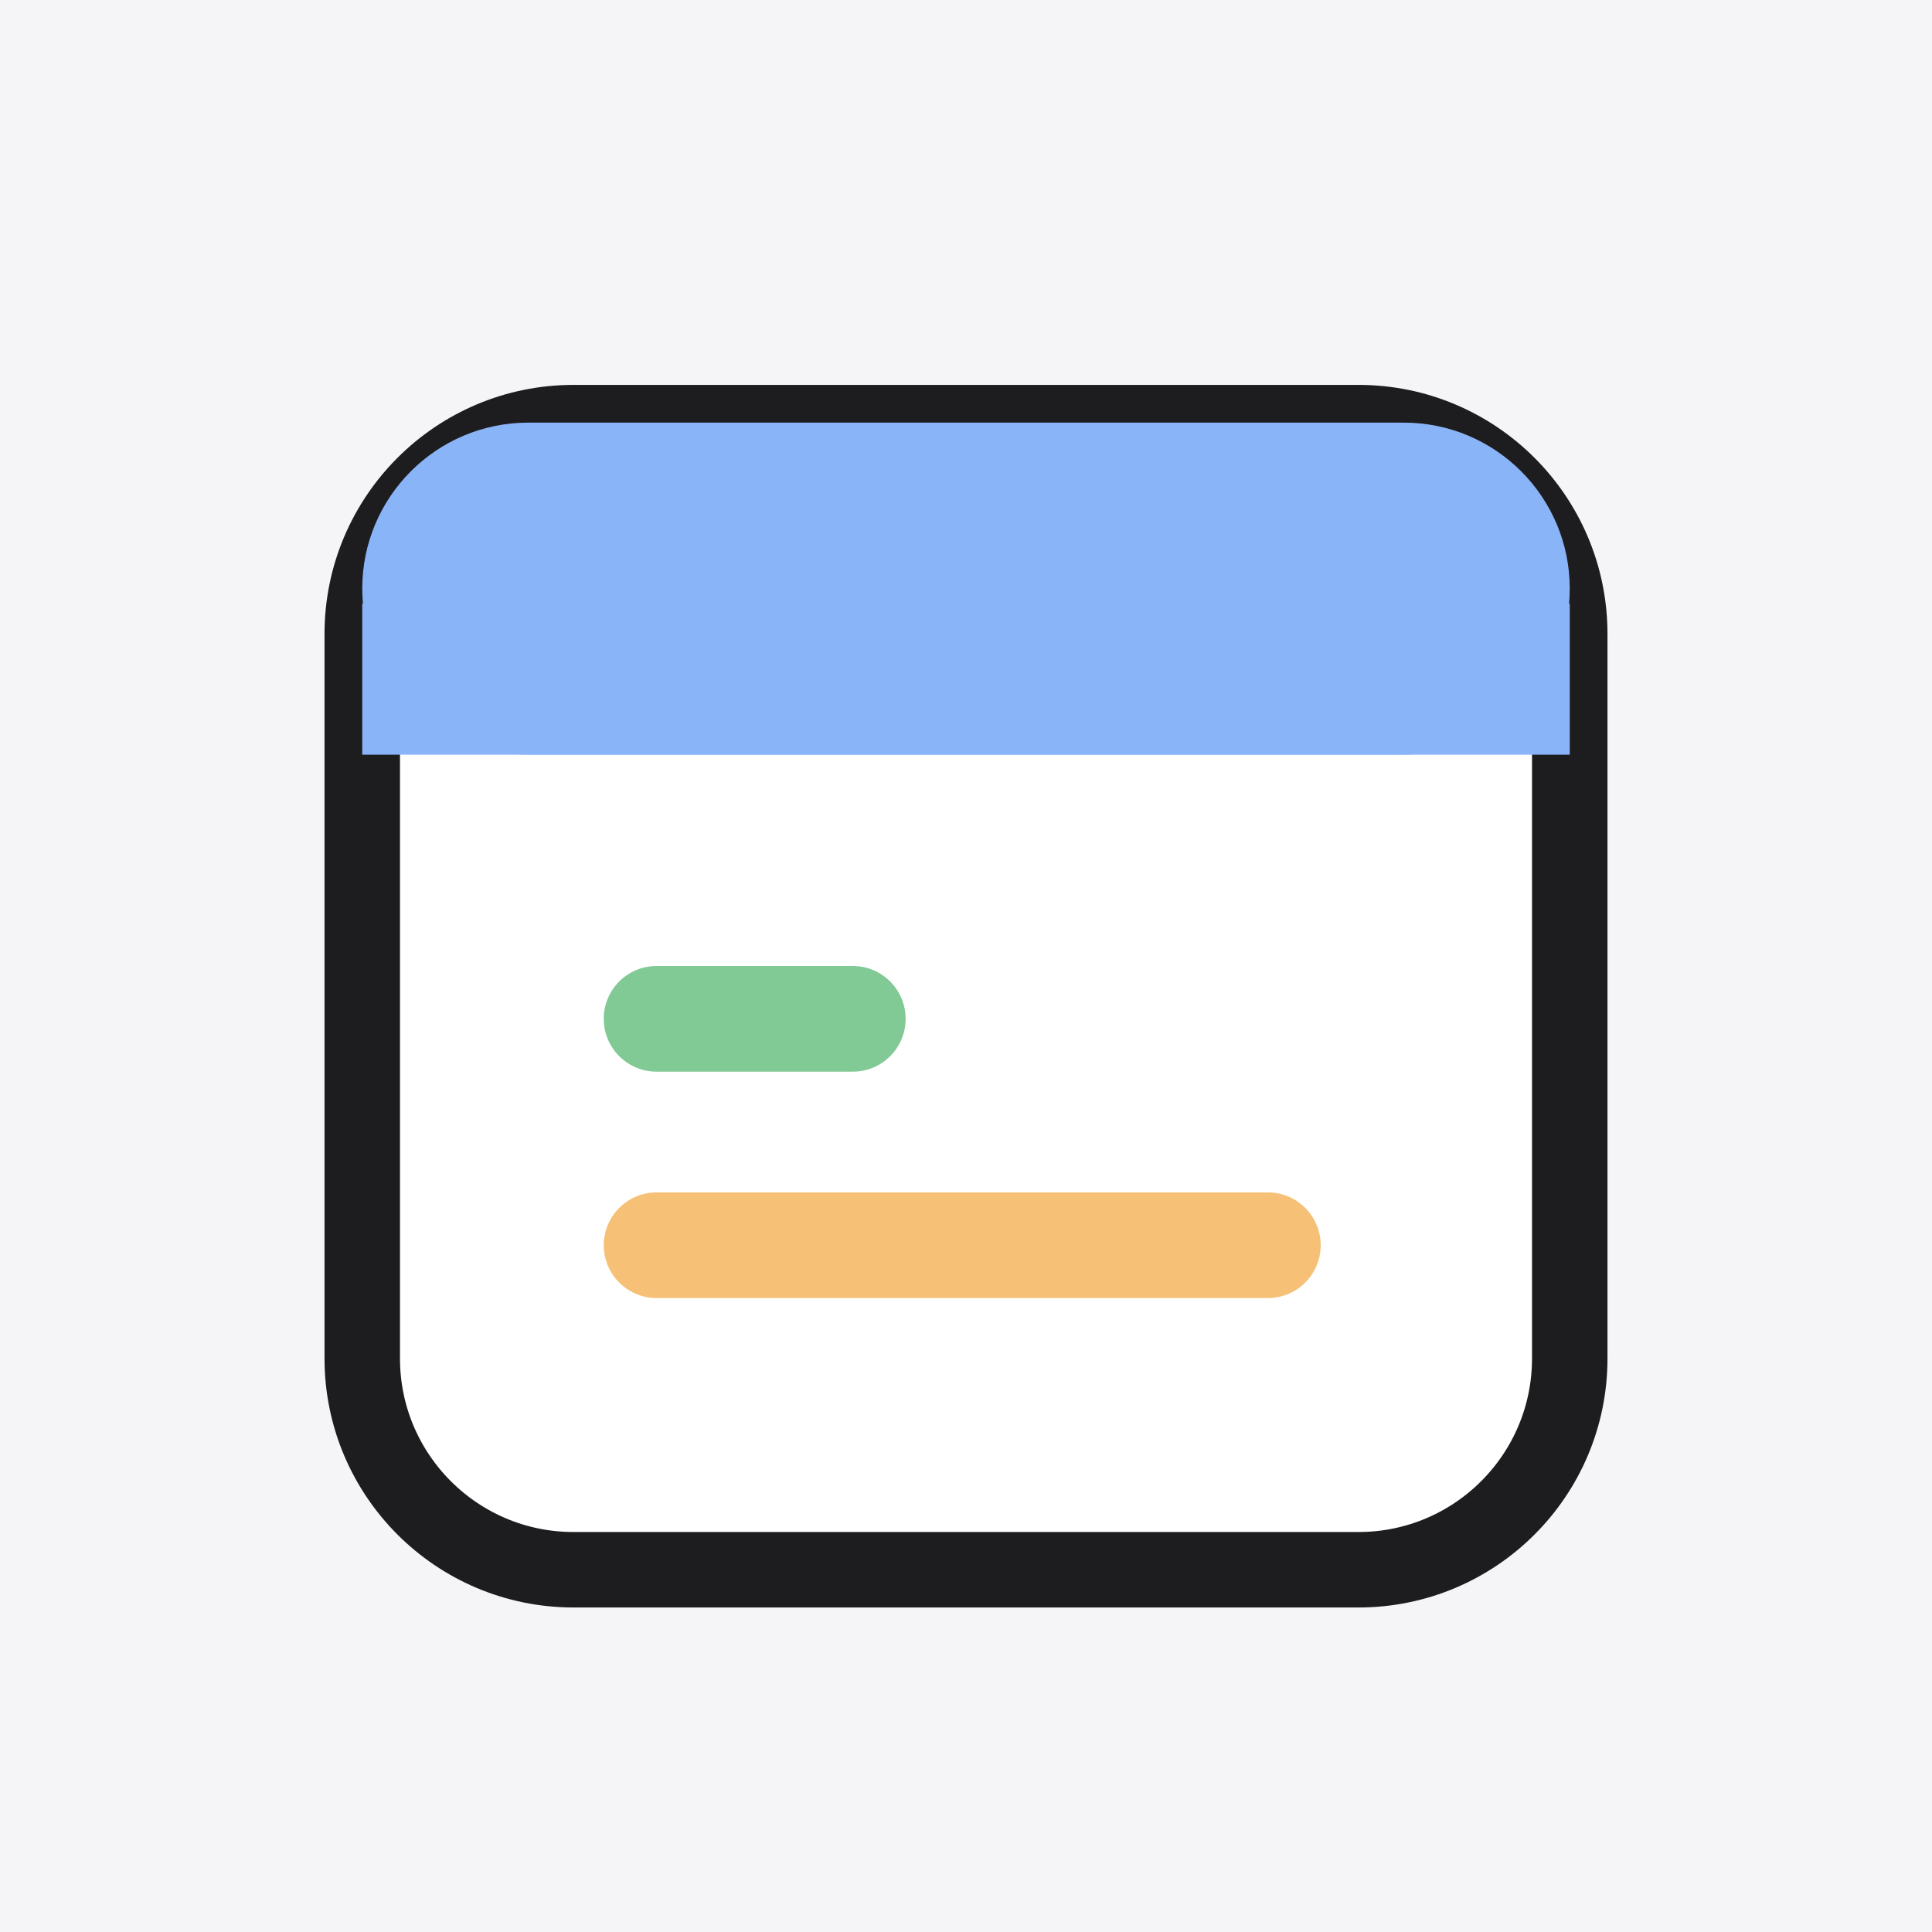
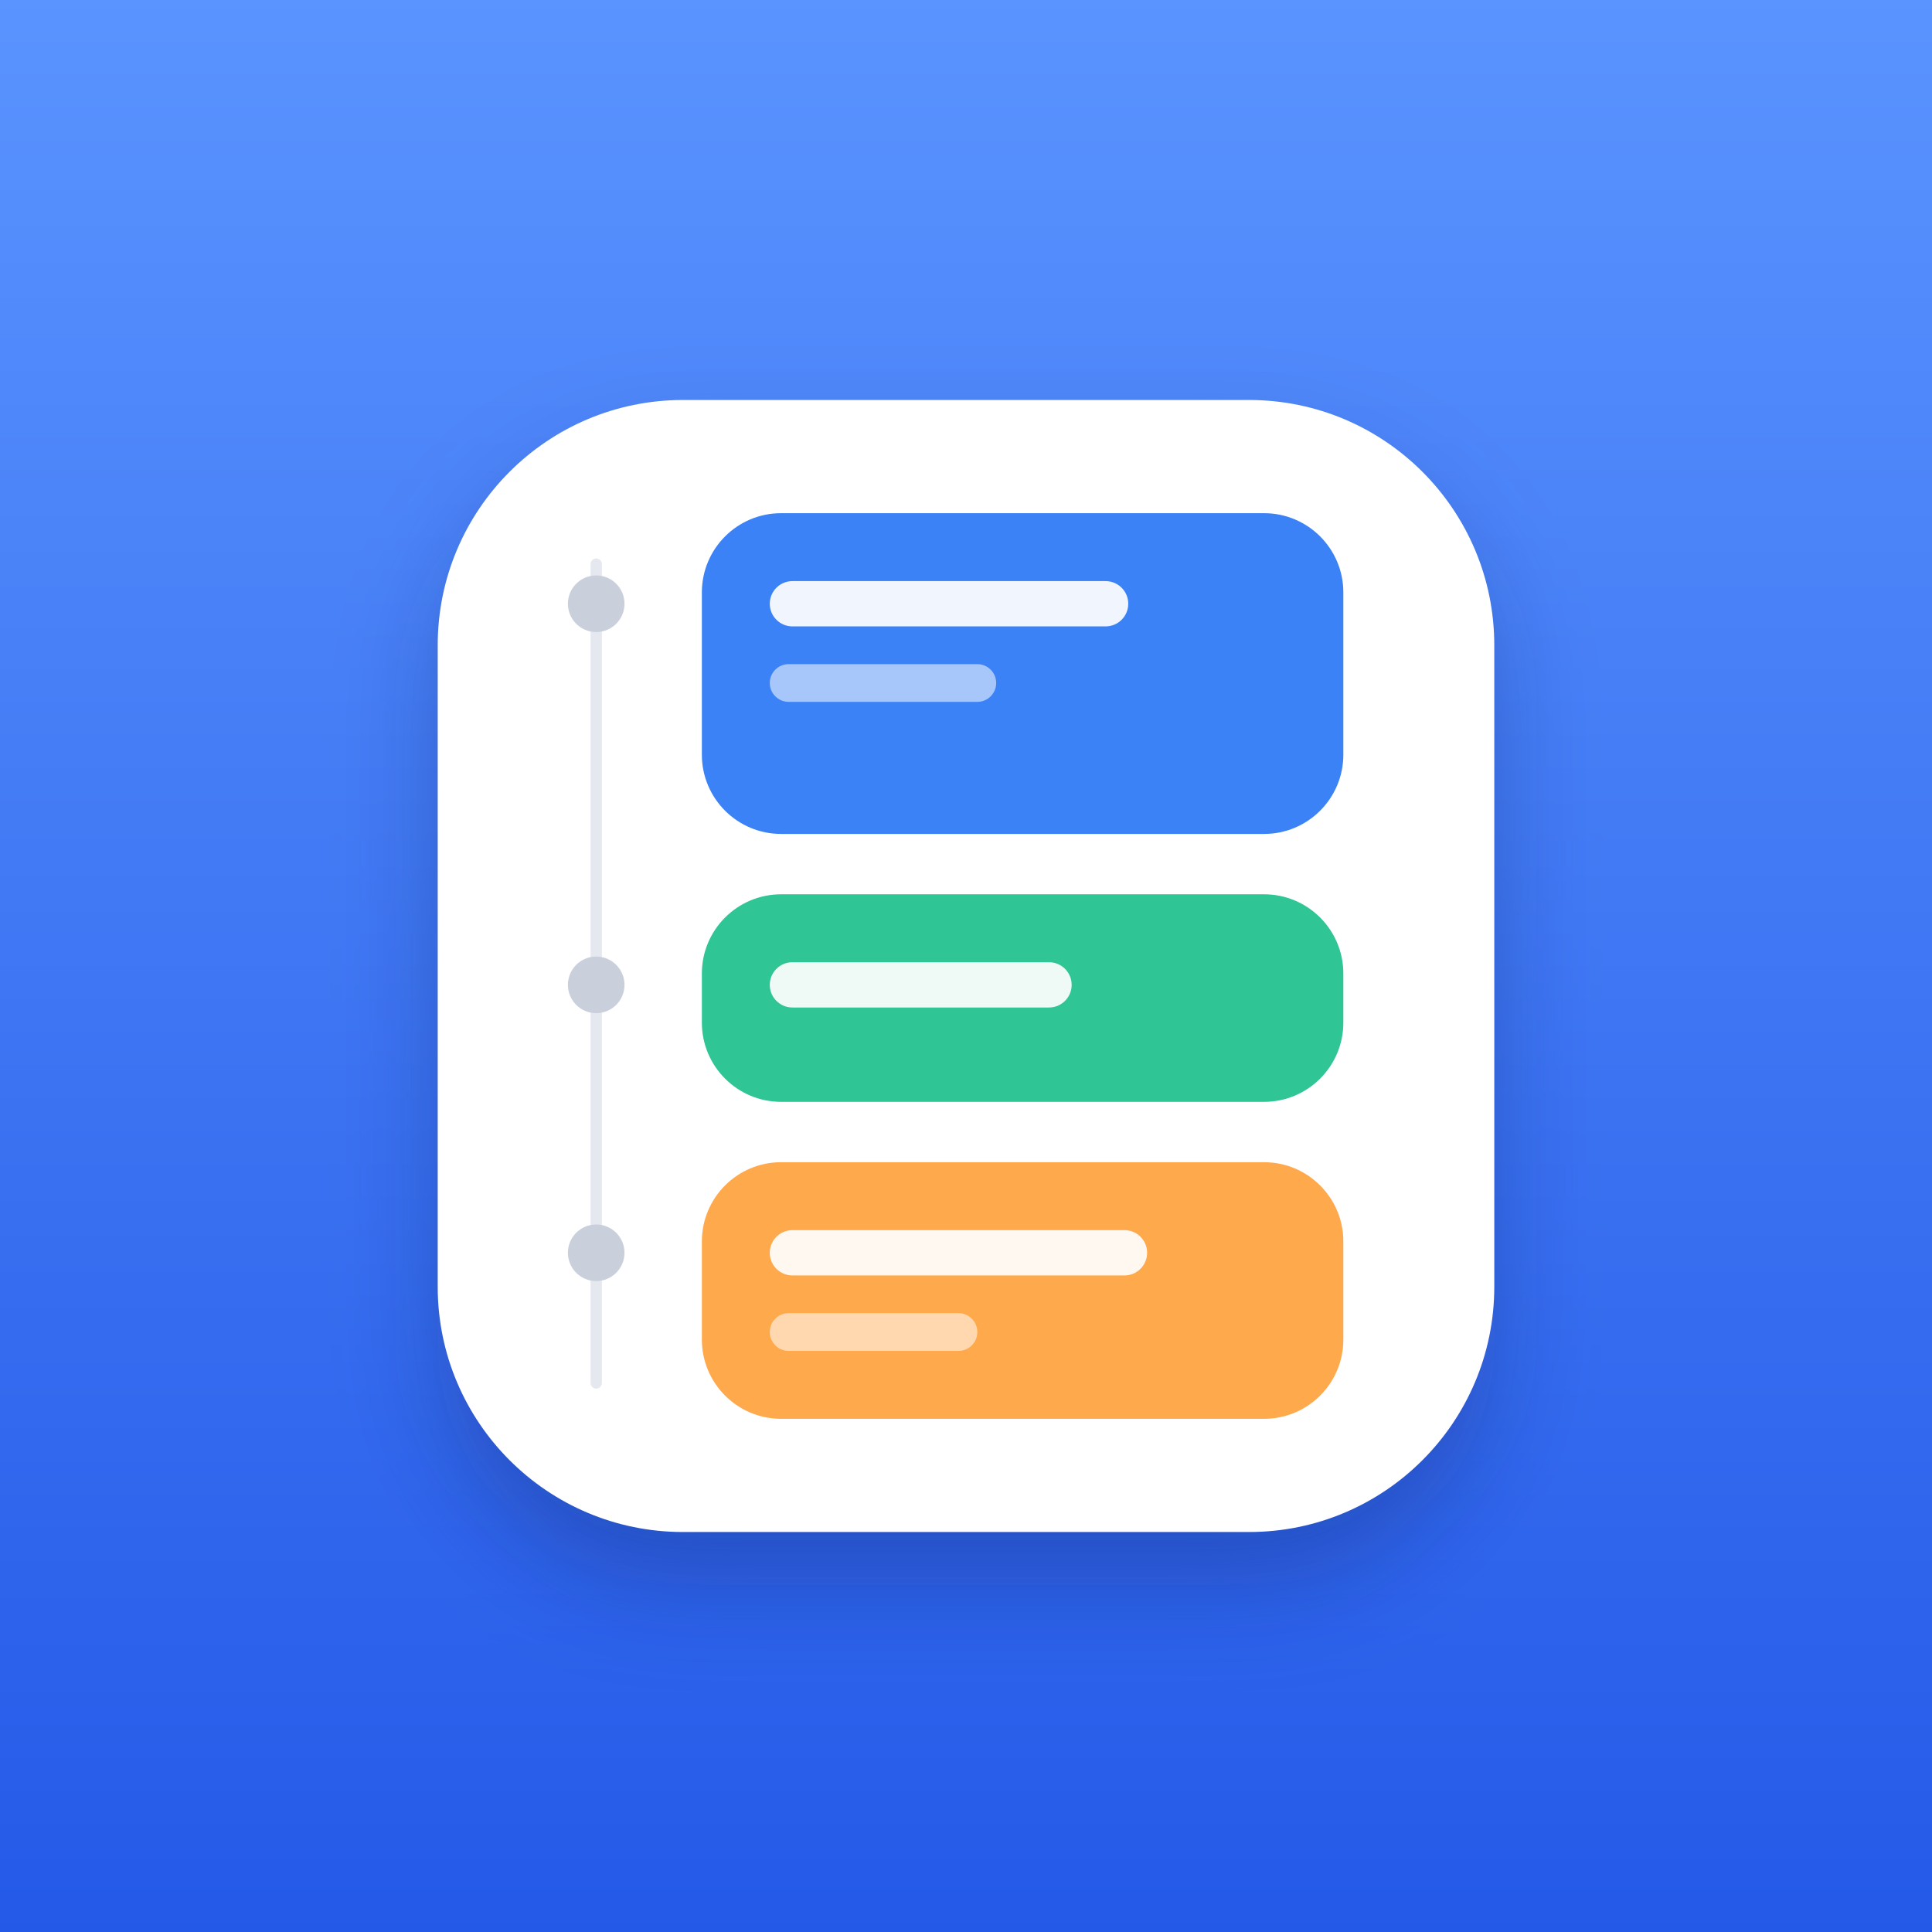
- <svg xmlns="http://www.w3.org/2000/svg" viewBox="0 0 512 512">
-   <rect width="512" height="512" fill="#f5f5f7" />
-   <rect x="96" y="112" width="320" height="304" rx="56" fill="#ffffff" stroke="#1d1d1f" stroke-width="20" />
-   <rect x="96" y="112" width="320" height="88" rx="44" fill="#8ab4f8" />
-   <rect x="96" y="160" width="320" height="40" fill="#8ab4f8" />
-   <rect x="160" y="256" width="80" height="28" rx="14" fill="#81c995" />
-   <rect x="160" y="316" width="190" height="28" rx="14" fill="#f6c177" />
+ <svg xmlns="http://www.w3.org/2000/svg" width="1024" height="1024" viewBox="0 0 1024 1024">
+   <defs>
+     <linearGradient id="bg" x1="0" y1="0" x2="0" y2="1">
+       <stop offset="0" stop-color="#5A94FF" />
+       <stop offset="1" stop-color="#2459E8" />
+     </linearGradient>
+     <filter id="soft" x="-30%" y="-30%" width="160%" height="160%">
+       <feGaussianBlur stdDeviation="26" />
+     </filter>
+   </defs>
+   <rect width="1024" height="1024" fill="url(#bg)" />
+   <rect x="232" y="240" width="560" height="600" rx="130" fill="#0A1E66" opacity="0.30" filter="url(#soft)" />
+   <rect x="232" y="212" width="560" height="600" rx="130" fill="#FFFFFF" />
+   <rect x="313" y="296" width="6" height="440" rx="3" fill="#E5E8EF" />
+   <circle cx="316" cy="320" r="15" fill="#C9CFDB" />
+   <circle cx="316" cy="522" r="15" fill="#C9CFDB" />
+   <circle cx="316" cy="664" r="15" fill="#C9CFDB" />
+   <rect x="372" y="272" width="340" height="170" rx="42" fill="#3B82F6" />
+   <rect x="372" y="474" width="340" height="110" rx="42" fill="#2FC595" />
+   <rect x="372" y="616" width="340" height="136" rx="42" fill="#FFA94D" />
+   <rect x="408" y="308" width="190" height="24" rx="12" fill="#FFFFFF" opacity="0.92" />
+   <rect x="408" y="352" width="120" height="20" rx="10" fill="#FFFFFF" opacity="0.55" />
+   <rect x="408" y="510" width="160" height="24" rx="12" fill="#FFFFFF" opacity="0.92" />
+   <rect x="408" y="652" width="200" height="24" rx="12" fill="#FFFFFF" opacity="0.92" />
+   <rect x="408" y="696" width="110" height="20" rx="10" fill="#FFFFFF" opacity="0.55" />
</svg>
